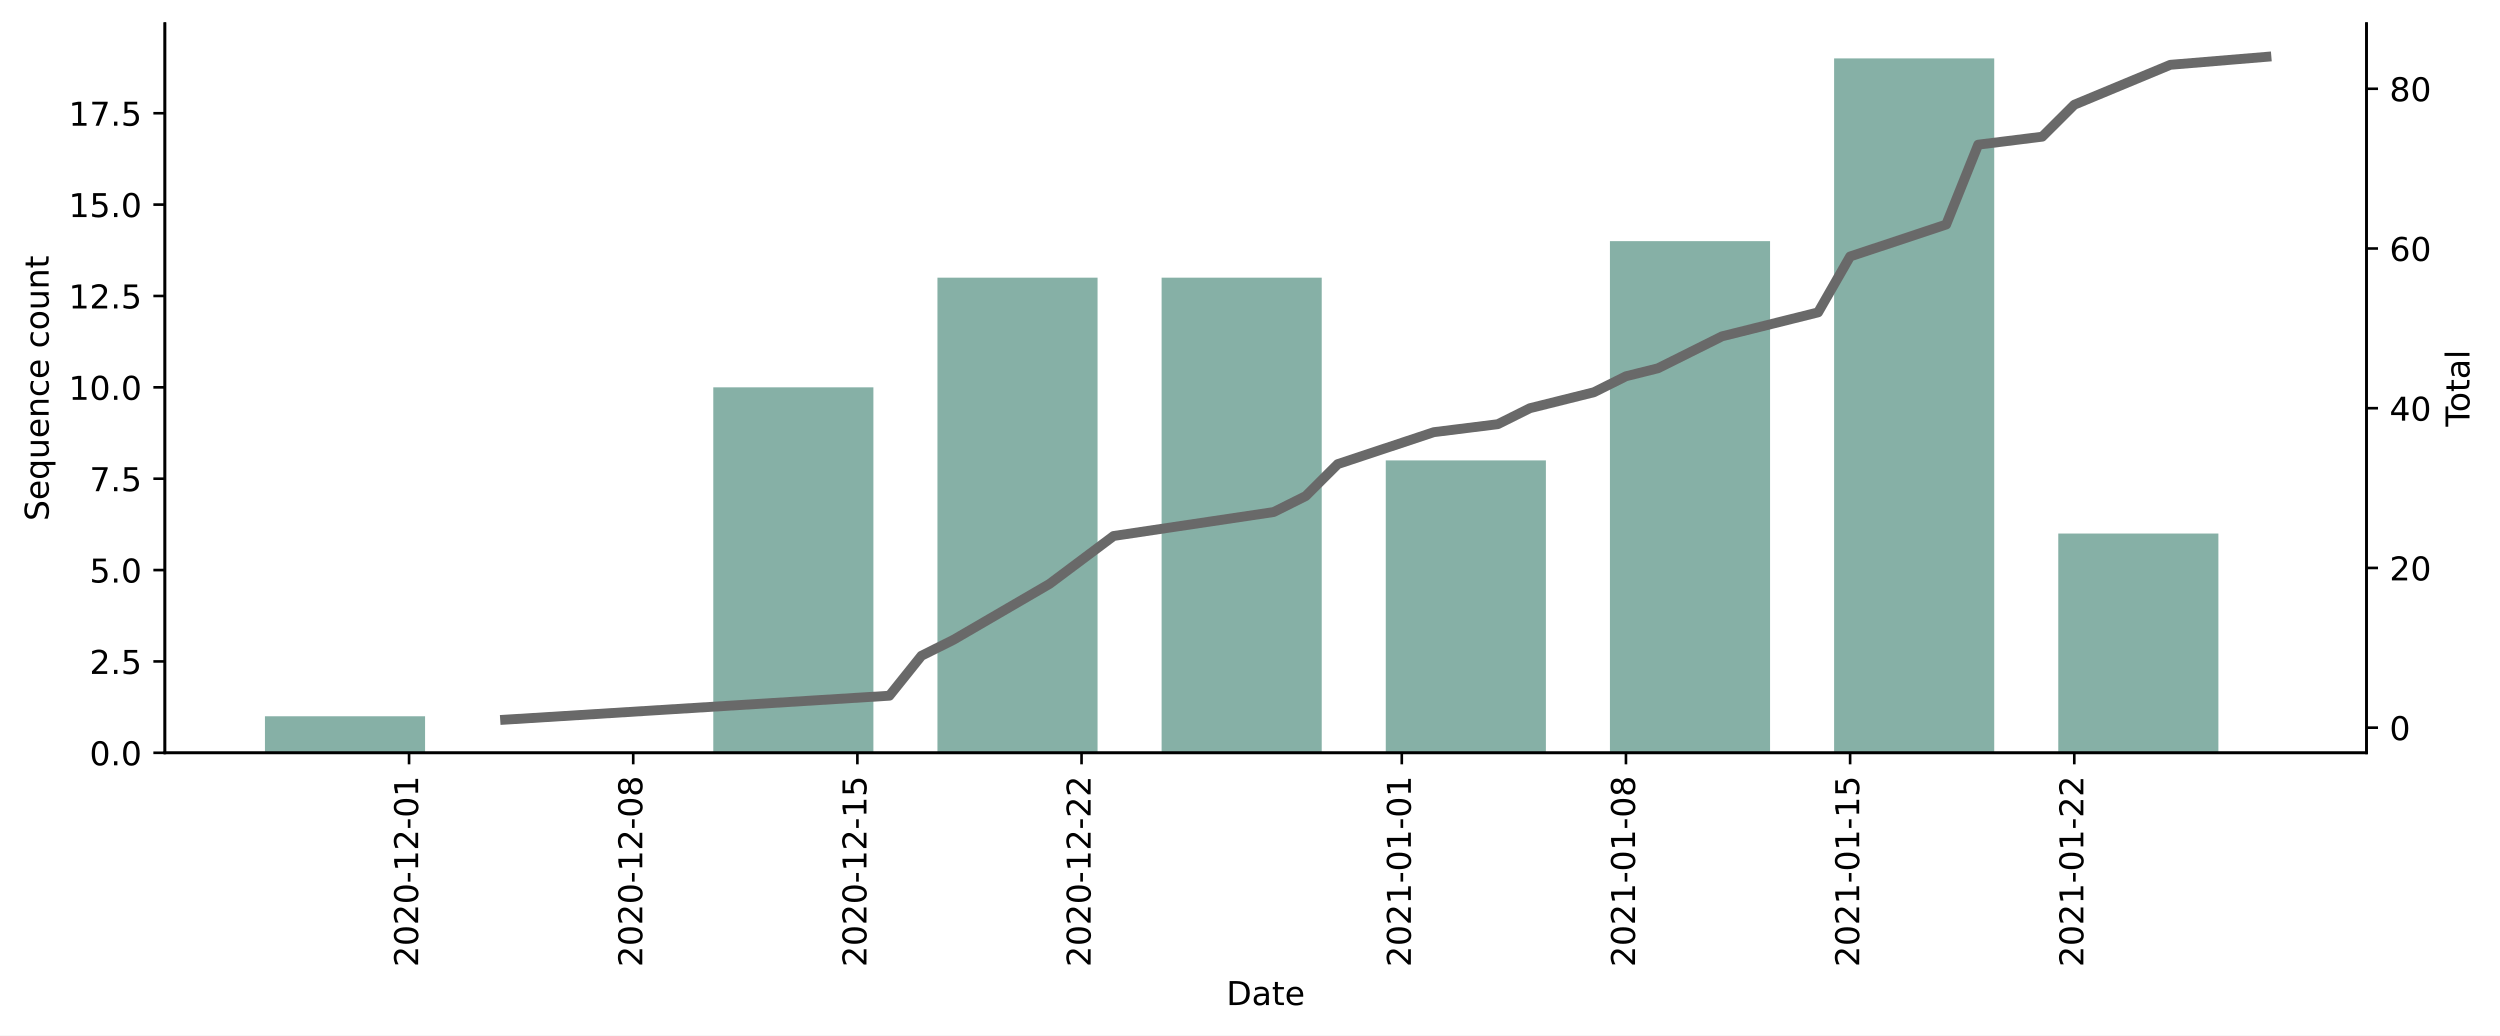
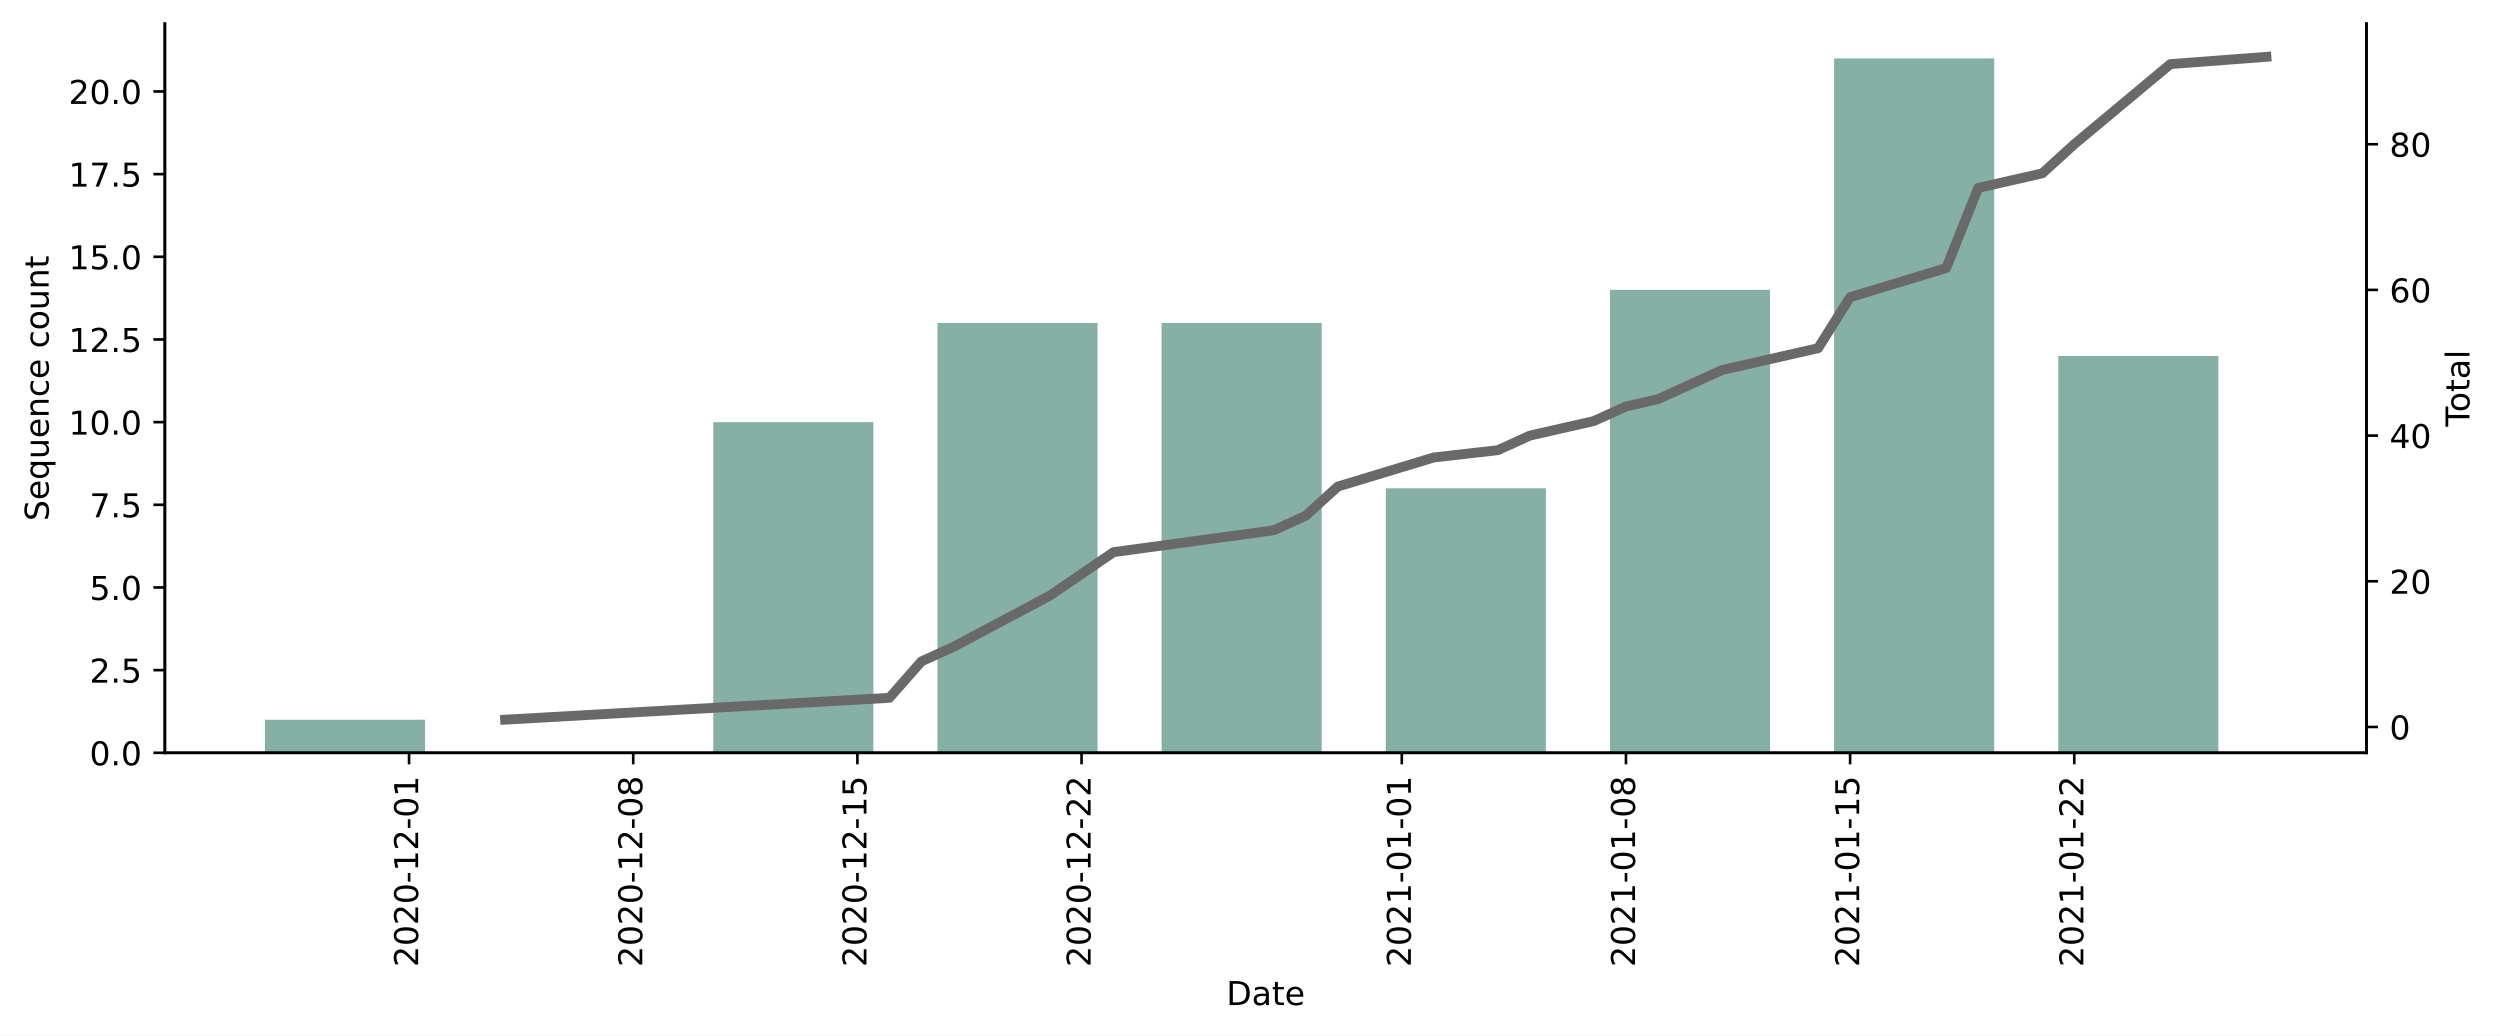
<svg xmlns="http://www.w3.org/2000/svg" xmlns:xlink="http://www.w3.org/1999/xlink" height="314.954pt" version="1.1" viewBox="0 0 760.347 314.954" width="760.347pt">
  <defs>
    <style type="text/css">*{stroke-linecap:butt;stroke-linejoin:round;}</style>
  </defs>
  <g id="figure_1">
    <g id="patch_1">
      <path d="M 0 314.954  L 760.347 314.954  L 760.347 0  L 0 0  z " style="fill:#ffffff;" />
    </g>
    <g id="axes_1">
      <g id="patch_2">
        <path d="M 50.144 228.96  L 719.744 228.96  L 719.744 7.2  L 50.144 7.2  z " style="fill:#ffffff;" />
      </g>
      <g id="patch_3">
-         <path clip-path="url(#p8e5ef4e496)" d="M 80.58 228.96  L 129.278 228.96  L 129.278 217.844  L 80.58 217.844  z " style="fill:#86b0a6;" />
+         <path clip-path="url(#pe696349a68)" d="M 80.58 228.96  L 129.278 228.96  L 129.278 218.903  L 80.58 218.903  z " style="fill:#86b0a6;" />
      </g>
      <g id="patch_4">
-         <path clip-path="url(#p8e5ef4e496)" d="M 216.935 228.96  L 265.633 228.96  L 265.633 117.802  L 216.935 117.802  z " style="fill:#86b0a6;" />
+         <path clip-path="url(#pe696349a68)" d="M 216.935 228.96  L 265.633 228.96  L 265.633 128.389  L 216.935 128.389  z " style="fill:#86b0a6;" />
      </g>
      <g id="patch_5">
-         <path clip-path="url(#p8e5ef4e496)" d="M 285.112 228.96  L 333.811 228.96  L 333.811 84.455  L 285.112 84.455  z " style="fill:#86b0a6;" />
+         <path clip-path="url(#pe696349a68)" d="M 285.112 228.96  L 333.811 228.96  L 333.811 98.217  L 285.112 98.217  z " style="fill:#86b0a6;" />
      </g>
      <g id="patch_6">
-         <path clip-path="url(#p8e5ef4e496)" d="M 353.29 228.96  L 401.988 228.96  L 401.988 84.455  L 353.29 84.455  z " style="fill:#86b0a6;" />
+         <path clip-path="url(#pe696349a68)" d="M 353.29 228.96  L 401.988 228.96  L 401.988 98.217  L 353.29 98.217  z " style="fill:#86b0a6;" />
      </g>
      <g id="patch_7">
-         <path clip-path="url(#p8e5ef4e496)" d="M 421.467 228.96  L 470.166 228.96  L 470.166 140.034  L 421.467 140.034  z " style="fill:#86b0a6;" />
+         <path clip-path="url(#pe696349a68)" d="M 421.467 228.96  L 470.166 228.96  L 470.166 148.503  L 421.467 148.503  z " style="fill:#86b0a6;" />
      </g>
      <g id="patch_8">
-         <path clip-path="url(#p8e5ef4e496)" d="M 489.645 228.96  L 538.343 228.96  L 538.343 73.339  L 489.645 73.339  z " style="fill:#86b0a6;" />
+         <path clip-path="url(#pe696349a68)" d="M 489.645 228.96  L 538.343 228.96  L 538.343 88.16  L 489.645 88.16  z " style="fill:#86b0a6;" />
      </g>
      <g id="patch_9">
-         <path clip-path="url(#p8e5ef4e496)" d="M 557.822 228.96  L 606.52 228.96  L 606.52 17.76  L 557.822 17.76  z " style="fill:#86b0a6;" />
+         <path clip-path="url(#pe696349a68)" d="M 557.822 228.96  L 606.52 228.96  L 606.52 17.76  L 557.822 17.76  z " style="fill:#86b0a6;" />
      </g>
      <g id="patch_10">
-         <path clip-path="url(#p8e5ef4e496)" d="M 626 228.96  L 674.698 228.96  L 674.698 162.265  L 626 162.265  z " style="fill:#86b0a6;" />
+         <path clip-path="url(#pe696349a68)" d="M 626 228.96  L 674.698 228.96  L 674.698 108.274  L 626 108.274  z " style="fill:#86b0a6;" />
      </g>
      <g id="matplotlib.axis_1">
        <g id="xtick_1">
          <g id="line2d_1">
            <defs>
-               <path d="M 0 0  L 0 3.5  " id="m3597c1044e" style="stroke:#000000;stroke-width:0.8;" />
+               <path d="M 0 0  L 0 3.5  " id="mf49411809d" style="stroke:#000000;stroke-width:0.8;" />
            </defs>
            <g>
-               <use style="stroke:#000000;stroke-width:0.8;" x="124.408" xlink:href="#m3597c1044e" y="228.96" />
+               <use style="stroke:#000000;stroke-width:0.8;" x="124.408" xlink:href="#mf49411809d" y="228.96" />
            </g>
          </g>
          <g id="text_1">
            <g transform="translate(127.1679 294.0756)rotate(-90)scale(0.1 -0.1)">
              <defs>
                <path d="M 19.188 8.297  L 53.609 8.297  L 53.609 0  L 7.328 0  L 7.328 8.297  Q 12.938 14.109 22.625 23.891  Q 32.328 33.688 34.812 36.531  Q 39.547 41.844 41.422 45.531  Q 43.312 49.219 43.312 52.781  Q 43.312 58.594 39.234 62.25  Q 35.156 65.922 28.609 65.922  Q 23.969 65.922 18.812 64.312  Q 13.672 62.703 7.812 59.422  L 7.812 69.391  Q 13.766 71.781 18.938 73  Q 24.125 74.219 28.422 74.219  Q 39.75 74.219 46.484 68.547  Q 53.219 62.891 53.219 53.422  Q 53.219 48.922 51.531 44.891  Q 49.859 40.875 45.406 35.406  Q 44.188 33.984 37.641 27.219  Q 31.109 20.453 19.188 8.297  z " id="DejaVuSans-50" />
                <path d="M 31.781 66.406  Q 24.172 66.406 20.328 58.906  Q 16.5 51.422 16.5 36.375  Q 16.5 21.391 20.328 13.891  Q 24.172 6.391 31.781 6.391  Q 39.453 6.391 43.281 13.891  Q 47.125 21.391 47.125 36.375  Q 47.125 51.422 43.281 58.906  Q 39.453 66.406 31.781 66.406  z M 31.781 74.219  Q 44.047 74.219 50.516 64.516  Q 56.984 54.828 56.984 36.375  Q 56.984 17.969 50.516 8.266  Q 44.047 -1.422 31.781 -1.422  Q 19.531 -1.422 13.062 8.266  Q 6.594 17.969 6.594 36.375  Q 6.594 54.828 13.062 64.516  Q 19.531 74.219 31.781 74.219  z " id="DejaVuSans-48" />
                <path d="M 4.891 31.391  L 31.203 31.391  L 31.203 23.391  L 4.891 23.391  z " id="DejaVuSans-45" />
                <path d="M 12.406 8.297  L 28.516 8.297  L 28.516 63.922  L 10.984 60.406  L 10.984 69.391  L 28.422 72.906  L 38.281 72.906  L 38.281 8.297  L 54.391 8.297  L 54.391 0  L 12.406 0  z " id="DejaVuSans-49" />
              </defs>
              <use xlink:href="#DejaVuSans-50" />
              <use x="63.623" xlink:href="#DejaVuSans-48" />
              <use x="127.246" xlink:href="#DejaVuSans-50" />
              <use x="190.869" xlink:href="#DejaVuSans-48" />
              <use x="254.492" xlink:href="#DejaVuSans-45" />
              <use x="290.576" xlink:href="#DejaVuSans-49" />
              <use x="354.199" xlink:href="#DejaVuSans-50" />
              <use x="417.822" xlink:href="#DejaVuSans-45" />
              <use x="453.906" xlink:href="#DejaVuSans-48" />
              <use x="517.529" xlink:href="#DejaVuSans-49" />
            </g>
          </g>
        </g>
        <g id="xtick_2">
          <g id="line2d_2">
            <g>
-               <use style="stroke:#000000;stroke-width:0.8;" x="192.586" xlink:href="#m3597c1044e" y="228.96" />
+               <use style="stroke:#000000;stroke-width:0.8;" x="192.586" xlink:href="#mf49411809d" y="228.96" />
            </g>
          </g>
          <g id="text_2">
            <g transform="translate(195.3453 294.0756)rotate(-90)scale(0.1 -0.1)">
              <defs>
                <path d="M 31.781 34.625  Q 24.75 34.625 20.719 30.859  Q 16.703 27.094 16.703 20.516  Q 16.703 13.922 20.719 10.156  Q 24.75 6.391 31.781 6.391  Q 38.812 6.391 42.859 10.172  Q 46.922 13.969 46.922 20.516  Q 46.922 27.094 42.891 30.859  Q 38.875 34.625 31.781 34.625  z M 21.922 38.812  Q 15.578 40.375 12.031 44.719  Q 8.5 49.078 8.5 55.328  Q 8.5 64.062 14.719 69.141  Q 20.953 74.219 31.781 74.219  Q 42.672 74.219 48.875 69.141  Q 55.078 64.062 55.078 55.328  Q 55.078 49.078 51.531 44.719  Q 48 40.375 41.703 38.812  Q 48.828 37.156 52.797 32.312  Q 56.781 27.484 56.781 20.516  Q 56.781 9.906 50.312 4.234  Q 43.844 -1.422 31.781 -1.422  Q 19.734 -1.422 13.25 4.234  Q 6.781 9.906 6.781 20.516  Q 6.781 27.484 10.781 32.312  Q 14.797 37.156 21.922 38.812  z M 18.312 54.391  Q 18.312 48.734 21.844 45.562  Q 25.391 42.391 31.781 42.391  Q 38.141 42.391 41.719 45.562  Q 45.312 48.734 45.312 54.391  Q 45.312 60.062 41.719 63.234  Q 38.141 66.406 31.781 66.406  Q 25.391 66.406 21.844 63.234  Q 18.312 60.062 18.312 54.391  z " id="DejaVuSans-56" />
              </defs>
              <use xlink:href="#DejaVuSans-50" />
              <use x="63.623" xlink:href="#DejaVuSans-48" />
              <use x="127.246" xlink:href="#DejaVuSans-50" />
              <use x="190.869" xlink:href="#DejaVuSans-48" />
              <use x="254.492" xlink:href="#DejaVuSans-45" />
              <use x="290.576" xlink:href="#DejaVuSans-49" />
              <use x="354.199" xlink:href="#DejaVuSans-50" />
              <use x="417.822" xlink:href="#DejaVuSans-45" />
              <use x="453.906" xlink:href="#DejaVuSans-48" />
              <use x="517.529" xlink:href="#DejaVuSans-56" />
            </g>
          </g>
        </g>
        <g id="xtick_3">
          <g id="line2d_3">
            <g>
-               <use style="stroke:#000000;stroke-width:0.8;" x="260.763" xlink:href="#m3597c1044e" y="228.96" />
+               <use style="stroke:#000000;stroke-width:0.8;" x="260.763" xlink:href="#mf49411809d" y="228.96" />
            </g>
          </g>
          <g id="text_3">
            <g transform="translate(263.5228 294.0756)rotate(-90)scale(0.1 -0.1)">
              <defs>
                <path d="M 10.797 72.906  L 49.516 72.906  L 49.516 64.594  L 19.828 64.594  L 19.828 46.734  Q 21.969 47.469 24.109 47.828  Q 26.266 48.188 28.422 48.188  Q 40.625 48.188 47.75 41.5  Q 54.891 34.812 54.891 23.391  Q 54.891 11.625 47.562 5.094  Q 40.234 -1.422 26.906 -1.422  Q 22.312 -1.422 17.547 -0.641  Q 12.797 0.141 7.719 1.703  L 7.719 11.625  Q 12.109 9.234 16.797 8.062  Q 21.484 6.891 26.703 6.891  Q 35.156 6.891 40.078 11.328  Q 45.016 15.766 45.016 23.391  Q 45.016 31 40.078 35.438  Q 35.156 39.891 26.703 39.891  Q 22.75 39.891 18.812 39.016  Q 14.891 38.141 10.797 36.281  z " id="DejaVuSans-53" />
              </defs>
              <use xlink:href="#DejaVuSans-50" />
              <use x="63.623" xlink:href="#DejaVuSans-48" />
              <use x="127.246" xlink:href="#DejaVuSans-50" />
              <use x="190.869" xlink:href="#DejaVuSans-48" />
              <use x="254.492" xlink:href="#DejaVuSans-45" />
              <use x="290.576" xlink:href="#DejaVuSans-49" />
              <use x="354.199" xlink:href="#DejaVuSans-50" />
              <use x="417.822" xlink:href="#DejaVuSans-45" />
              <use x="453.906" xlink:href="#DejaVuSans-49" />
              <use x="517.529" xlink:href="#DejaVuSans-53" />
            </g>
          </g>
        </g>
        <g id="xtick_4">
          <g id="line2d_4">
            <g>
-               <use style="stroke:#000000;stroke-width:0.8;" x="328.941" xlink:href="#m3597c1044e" y="228.96" />
+               <use style="stroke:#000000;stroke-width:0.8;" x="328.941" xlink:href="#mf49411809d" y="228.96" />
            </g>
          </g>
          <g id="text_4">
            <g transform="translate(331.7002 294.0756)rotate(-90)scale(0.1 -0.1)">
              <use xlink:href="#DejaVuSans-50" />
              <use x="63.623" xlink:href="#DejaVuSans-48" />
              <use x="127.246" xlink:href="#DejaVuSans-50" />
              <use x="190.869" xlink:href="#DejaVuSans-48" />
              <use x="254.492" xlink:href="#DejaVuSans-45" />
              <use x="290.576" xlink:href="#DejaVuSans-49" />
              <use x="354.199" xlink:href="#DejaVuSans-50" />
              <use x="417.822" xlink:href="#DejaVuSans-45" />
              <use x="453.906" xlink:href="#DejaVuSans-50" />
              <use x="517.529" xlink:href="#DejaVuSans-50" />
            </g>
          </g>
        </g>
        <g id="xtick_5">
          <g id="line2d_5">
            <g>
-               <use style="stroke:#000000;stroke-width:0.8;" x="426.337" xlink:href="#m3597c1044e" y="228.96" />
+               <use style="stroke:#000000;stroke-width:0.8;" x="426.337" xlink:href="#mf49411809d" y="228.96" />
            </g>
          </g>
          <g id="text_5">
            <g transform="translate(429.0966 294.0756)rotate(-90)scale(0.1 -0.1)">
              <use xlink:href="#DejaVuSans-50" />
              <use x="63.623" xlink:href="#DejaVuSans-48" />
              <use x="127.246" xlink:href="#DejaVuSans-50" />
              <use x="190.869" xlink:href="#DejaVuSans-49" />
              <use x="254.492" xlink:href="#DejaVuSans-45" />
              <use x="290.576" xlink:href="#DejaVuSans-48" />
              <use x="354.199" xlink:href="#DejaVuSans-49" />
              <use x="417.822" xlink:href="#DejaVuSans-45" />
              <use x="453.906" xlink:href="#DejaVuSans-48" />
              <use x="517.529" xlink:href="#DejaVuSans-49" />
            </g>
          </g>
        </g>
        <g id="xtick_6">
          <g id="line2d_6">
            <g>
-               <use style="stroke:#000000;stroke-width:0.8;" x="494.515" xlink:href="#m3597c1044e" y="228.96" />
+               <use style="stroke:#000000;stroke-width:0.8;" x="494.515" xlink:href="#mf49411809d" y="228.96" />
            </g>
          </g>
          <g id="text_6">
            <g transform="translate(497.274 294.0756)rotate(-90)scale(0.1 -0.1)">
              <use xlink:href="#DejaVuSans-50" />
              <use x="63.623" xlink:href="#DejaVuSans-48" />
              <use x="127.246" xlink:href="#DejaVuSans-50" />
              <use x="190.869" xlink:href="#DejaVuSans-49" />
              <use x="254.492" xlink:href="#DejaVuSans-45" />
              <use x="290.576" xlink:href="#DejaVuSans-48" />
              <use x="354.199" xlink:href="#DejaVuSans-49" />
              <use x="417.822" xlink:href="#DejaVuSans-45" />
              <use x="453.906" xlink:href="#DejaVuSans-48" />
              <use x="517.529" xlink:href="#DejaVuSans-56" />
            </g>
          </g>
        </g>
        <g id="xtick_7">
          <g id="line2d_7">
            <g>
-               <use style="stroke:#000000;stroke-width:0.8;" x="562.692" xlink:href="#m3597c1044e" y="228.96" />
+               <use style="stroke:#000000;stroke-width:0.8;" x="562.692" xlink:href="#mf49411809d" y="228.96" />
            </g>
          </g>
          <g id="text_7">
            <g transform="translate(565.4515 294.0756)rotate(-90)scale(0.1 -0.1)">
              <use xlink:href="#DejaVuSans-50" />
              <use x="63.623" xlink:href="#DejaVuSans-48" />
              <use x="127.246" xlink:href="#DejaVuSans-50" />
              <use x="190.869" xlink:href="#DejaVuSans-49" />
              <use x="254.492" xlink:href="#DejaVuSans-45" />
              <use x="290.576" xlink:href="#DejaVuSans-48" />
              <use x="354.199" xlink:href="#DejaVuSans-49" />
              <use x="417.822" xlink:href="#DejaVuSans-45" />
              <use x="453.906" xlink:href="#DejaVuSans-49" />
              <use x="517.529" xlink:href="#DejaVuSans-53" />
            </g>
          </g>
        </g>
        <g id="xtick_8">
          <g id="line2d_8">
            <g>
-               <use style="stroke:#000000;stroke-width:0.8;" x="630.87" xlink:href="#m3597c1044e" y="228.96" />
+               <use style="stroke:#000000;stroke-width:0.8;" x="630.87" xlink:href="#mf49411809d" y="228.96" />
            </g>
          </g>
          <g id="text_8">
            <g transform="translate(633.6289 294.0756)rotate(-90)scale(0.1 -0.1)">
              <use xlink:href="#DejaVuSans-50" />
              <use x="63.623" xlink:href="#DejaVuSans-48" />
              <use x="127.246" xlink:href="#DejaVuSans-50" />
              <use x="190.869" xlink:href="#DejaVuSans-49" />
              <use x="254.492" xlink:href="#DejaVuSans-45" />
              <use x="290.576" xlink:href="#DejaVuSans-48" />
              <use x="354.199" xlink:href="#DejaVuSans-49" />
              <use x="417.822" xlink:href="#DejaVuSans-45" />
              <use x="453.906" xlink:href="#DejaVuSans-50" />
              <use x="517.529" xlink:href="#DejaVuSans-50" />
            </g>
          </g>
        </g>
        <g id="text_9">
          <g transform="translate(372.993 305.6741)scale(0.1 -0.1)">
            <defs>
              <path d="M 19.672 64.797  L 19.672 8.109  L 31.594 8.109  Q 46.688 8.109 53.688 14.938  Q 60.688 21.781 60.688 36.531  Q 60.688 51.172 53.688 57.984  Q 46.688 64.797 31.594 64.797  z M 9.812 72.906  L 30.078 72.906  Q 51.266 72.906 61.172 64.094  Q 71.094 55.281 71.094 36.531  Q 71.094 17.672 61.125 8.828  Q 51.172 0 30.078 0  L 9.812 0  z " id="DejaVuSans-68" />
              <path d="M 34.281 27.484  Q 23.391 27.484 19.188 25  Q 14.984 22.516 14.984 16.5  Q 14.984 11.719 18.141 8.906  Q 21.297 6.109 26.703 6.109  Q 34.188 6.109 38.703 11.406  Q 43.219 16.703 43.219 25.484  L 43.219 27.484  z M 52.203 31.203  L 52.203 0  L 43.219 0  L 43.219 8.297  Q 40.141 3.328 35.547 0.953  Q 30.953 -1.422 24.312 -1.422  Q 15.922 -1.422 10.953 3.297  Q 6 8.016 6 15.922  Q 6 25.141 12.172 29.828  Q 18.359 34.516 30.609 34.516  L 43.219 34.516  L 43.219 35.406  Q 43.219 41.609 39.141 45  Q 35.062 48.391 27.688 48.391  Q 23 48.391 18.547 47.266  Q 14.109 46.141 10.016 43.891  L 10.016 52.203  Q 14.938 54.109 19.578 55.047  Q 24.219 56 28.609 56  Q 40.484 56 46.344 49.844  Q 52.203 43.703 52.203 31.203  z " id="DejaVuSans-97" />
              <path d="M 18.312 70.219  L 18.312 54.688  L 36.812 54.688  L 36.812 47.703  L 18.312 47.703  L 18.312 18.016  Q 18.312 11.328 20.141 9.422  Q 21.969 7.516 27.594 7.516  L 36.812 7.516  L 36.812 0  L 27.594 0  Q 17.188 0 13.234 3.875  Q 9.281 7.766 9.281 18.016  L 9.281 47.703  L 2.688 47.703  L 2.688 54.688  L 9.281 54.688  L 9.281 70.219  z " id="DejaVuSans-116" />
              <path d="M 56.203 29.594  L 56.203 25.203  L 14.891 25.203  Q 15.484 15.922 20.484 11.062  Q 25.484 6.203 34.422 6.203  Q 39.594 6.203 44.453 7.469  Q 49.312 8.734 54.109 11.281  L 54.109 2.781  Q 49.266 0.734 44.188 -0.344  Q 39.109 -1.422 33.891 -1.422  Q 20.797 -1.422 13.156 6.188  Q 5.516 13.812 5.516 26.812  Q 5.516 40.234 12.766 48.109  Q 20.016 56 32.328 56  Q 43.359 56 49.781 48.891  Q 56.203 41.797 56.203 29.594  z M 47.219 32.234  Q 47.125 39.594 43.094 43.984  Q 39.062 48.391 32.422 48.391  Q 24.906 48.391 20.391 44.141  Q 15.875 39.891 15.188 32.172  z " id="DejaVuSans-101" />
            </defs>
            <use xlink:href="#DejaVuSans-68" />
            <use x="77.002" xlink:href="#DejaVuSans-97" />
            <use x="138.281" xlink:href="#DejaVuSans-116" />
            <use x="177.49" xlink:href="#DejaVuSans-101" />
          </g>
        </g>
      </g>
      <g id="matplotlib.axis_2">
        <g id="ytick_1">
          <g id="line2d_9">
            <defs>
-               <path d="M 0 0  L -3.5 0  " id="mbe1108fb5b" style="stroke:#000000;stroke-width:0.8;" />
+               <path d="M 0 0  L -3.5 0  " id="mf8f1069cbf" style="stroke:#000000;stroke-width:0.8;" />
            </defs>
            <g>
-               <use style="stroke:#000000;stroke-width:0.8;" x="50.144" xlink:href="#mbe1108fb5b" y="228.96" />
+               <use style="stroke:#000000;stroke-width:0.8;" x="50.144" xlink:href="#mf8f1069cbf" y="228.96" />
            </g>
          </g>
          <g id="text_10">
            <g transform="translate(27.24063 232.7592)scale(0.1 -0.1)">
              <defs>
                <path d="M 10.688 12.406  L 21 12.406  L 21 0  L 10.688 0  z " id="DejaVuSans-46" />
              </defs>
              <use xlink:href="#DejaVuSans-48" />
              <use x="63.623" xlink:href="#DejaVuSans-46" />
              <use x="95.41" xlink:href="#DejaVuSans-48" />
            </g>
          </g>
        </g>
        <g id="ytick_2">
          <g id="line2d_10">
            <g>
-               <use style="stroke:#000000;stroke-width:0.8;" x="50.144" xlink:href="#mbe1108fb5b" y="201.171" />
+               <use style="stroke:#000000;stroke-width:0.8;" x="50.144" xlink:href="#mf8f1069cbf" y="203.817" />
            </g>
          </g>
          <g id="text_11">
-             <g transform="translate(27.24063 204.9697)scale(0.1 -0.1)">
+             <g transform="translate(27.24063 207.6164)scale(0.1 -0.1)">
              <use xlink:href="#DejaVuSans-50" />
              <use x="63.623" xlink:href="#DejaVuSans-46" />
              <use x="95.41" xlink:href="#DejaVuSans-53" />
            </g>
          </g>
        </g>
        <g id="ytick_3">
          <g id="line2d_11">
            <g>
-               <use style="stroke:#000000;stroke-width:0.8;" x="50.144" xlink:href="#mbe1108fb5b" y="173.381" />
+               <use style="stroke:#000000;stroke-width:0.8;" x="50.144" xlink:href="#mf8f1069cbf" y="178.674" />
            </g>
          </g>
          <g id="text_12">
-             <g transform="translate(27.24063 177.1803)scale(0.1 -0.1)">
+             <g transform="translate(27.24063 182.4735)scale(0.1 -0.1)">
              <use xlink:href="#DejaVuSans-53" />
              <use x="63.623" xlink:href="#DejaVuSans-46" />
              <use x="95.41" xlink:href="#DejaVuSans-48" />
            </g>
          </g>
        </g>
        <g id="ytick_4">
          <g id="line2d_12">
            <g>
-               <use style="stroke:#000000;stroke-width:0.8;" x="50.144" xlink:href="#mbe1108fb5b" y="145.592" />
+               <use style="stroke:#000000;stroke-width:0.8;" x="50.144" xlink:href="#mf8f1069cbf" y="153.531" />
            </g>
          </g>
          <g id="text_13">
-             <g transform="translate(27.24063 149.3908)scale(0.1 -0.1)">
+             <g transform="translate(27.24063 157.3306)scale(0.1 -0.1)">
              <defs>
                <path d="M 8.203 72.906  L 55.078 72.906  L 55.078 68.703  L 28.609 0  L 18.312 0  L 43.219 64.594  L 8.203 64.594  z " id="DejaVuSans-55" />
              </defs>
              <use xlink:href="#DejaVuSans-55" />
              <use x="63.623" xlink:href="#DejaVuSans-46" />
              <use x="95.41" xlink:href="#DejaVuSans-53" />
            </g>
          </g>
        </g>
        <g id="ytick_5">
          <g id="line2d_13">
            <g>
-               <use style="stroke:#000000;stroke-width:0.8;" x="50.144" xlink:href="#mbe1108fb5b" y="117.802" />
+               <use style="stroke:#000000;stroke-width:0.8;" x="50.144" xlink:href="#mf8f1069cbf" y="128.389" />
            </g>
          </g>
          <g id="text_14">
-             <g transform="translate(20.87813 121.6013)scale(0.1 -0.1)">
+             <g transform="translate(20.87813 132.1878)scale(0.1 -0.1)">
              <use xlink:href="#DejaVuSans-49" />
              <use x="63.623" xlink:href="#DejaVuSans-48" />
              <use x="127.246" xlink:href="#DejaVuSans-46" />
              <use x="159.033" xlink:href="#DejaVuSans-48" />
            </g>
          </g>
        </g>
        <g id="ytick_6">
          <g id="line2d_14">
            <g>
-               <use style="stroke:#000000;stroke-width:0.8;" x="50.144" xlink:href="#mbe1108fb5b" y="90.013" />
+               <use style="stroke:#000000;stroke-width:0.8;" x="50.144" xlink:href="#mf8f1069cbf" y="103.246" />
            </g>
          </g>
          <g id="text_15">
-             <g transform="translate(20.87813 93.81185)scale(0.1 -0.1)">
+             <g transform="translate(20.87813 107.0449)scale(0.1 -0.1)">
              <use xlink:href="#DejaVuSans-49" />
              <use x="63.623" xlink:href="#DejaVuSans-50" />
              <use x="127.246" xlink:href="#DejaVuSans-46" />
              <use x="159.033" xlink:href="#DejaVuSans-53" />
            </g>
          </g>
        </g>
        <g id="ytick_7">
          <g id="line2d_15">
            <g>
-               <use style="stroke:#000000;stroke-width:0.8;" x="50.144" xlink:href="#mbe1108fb5b" y="62.223" />
+               <use style="stroke:#000000;stroke-width:0.8;" x="50.144" xlink:href="#mf8f1069cbf" y="78.103" />
            </g>
          </g>
          <g id="text_16">
-             <g transform="translate(20.87813 66.02238)scale(0.1 -0.1)">
+             <g transform="translate(20.87813 81.90208)scale(0.1 -0.1)">
              <use xlink:href="#DejaVuSans-49" />
              <use x="63.623" xlink:href="#DejaVuSans-53" />
              <use x="127.246" xlink:href="#DejaVuSans-46" />
              <use x="159.033" xlink:href="#DejaVuSans-48" />
            </g>
          </g>
        </g>
        <g id="ytick_8">
          <g id="line2d_16">
            <g>
-               <use style="stroke:#000000;stroke-width:0.8;" x="50.144" xlink:href="#mbe1108fb5b" y="34.434" />
+               <use style="stroke:#000000;stroke-width:0.8;" x="50.144" xlink:href="#mf8f1069cbf" y="52.96" />
            </g>
          </g>
          <g id="text_17">
-             <g transform="translate(20.87813 38.2329)scale(0.1 -0.1)">
+             <g transform="translate(20.87813 56.75922)scale(0.1 -0.1)">
              <use xlink:href="#DejaVuSans-49" />
              <use x="63.623" xlink:href="#DejaVuSans-55" />
              <use x="127.246" xlink:href="#DejaVuSans-46" />
              <use x="159.033" xlink:href="#DejaVuSans-53" />
            </g>
          </g>
        </g>
-         <g id="text_18">
+         <g id="ytick_9">
+           <g id="line2d_17">
+             <g>
+               <use style="stroke:#000000;stroke-width:0.8;" x="50.144" xlink:href="#mf8f1069cbf" y="27.817" />
+             </g>
+           </g>
+           <g id="text_18">
+             <g transform="translate(20.87813 31.61636)scale(0.1 -0.1)">
+               <use xlink:href="#DejaVuSans-50" />
+               <use x="63.623" xlink:href="#DejaVuSans-48" />
+               <use x="127.246" xlink:href="#DejaVuSans-46" />
+               <use x="159.033" xlink:href="#DejaVuSans-48" />
+             </g>
+           </g>
+         </g>
+         <g id="text_19">
          <g transform="translate(14.79844 158.4402)rotate(-90)scale(0.1 -0.1)">
            <defs>
              <path d="M 53.516 70.516  L 53.516 60.891  Q 47.906 63.578 42.922 64.891  Q 37.938 66.219 33.297 66.219  Q 25.25 66.219 20.875 63.094  Q 16.5 59.969 16.5 54.203  Q 16.5 49.359 19.406 46.891  Q 22.312 44.438 30.422 42.922  L 36.375 41.703  Q 47.406 39.594 52.656 34.297  Q 57.906 29 57.906 20.125  Q 57.906 9.516 50.797 4.047  Q 43.703 -1.422 29.984 -1.422  Q 24.812 -1.422 18.969 -0.25  Q 13.141 0.922 6.891 3.219  L 6.891 13.375  Q 12.891 10.016 18.656 8.297  Q 24.422 6.594 29.984 6.594  Q 38.422 6.594 43.016 9.906  Q 47.609 13.234 47.609 19.391  Q 47.609 24.75 44.312 27.781  Q 41.016 30.812 33.5 32.328  L 27.484 33.5  Q 16.453 35.688 11.516 40.375  Q 6.594 45.062 6.594 53.422  Q 6.594 63.094 13.406 68.656  Q 20.219 74.219 32.172 74.219  Q 37.312 74.219 42.625 73.281  Q 47.953 72.359 53.516 70.516  z " id="DejaVuSans-83" />
              <path d="M 14.797 27.297  Q 14.797 17.391 18.875 11.75  Q 22.953 6.109 30.078 6.109  Q 37.203 6.109 41.297 11.75  Q 45.406 17.391 45.406 27.297  Q 45.406 37.203 41.297 42.844  Q 37.203 48.484 30.078 48.484  Q 22.953 48.484 18.875 42.844  Q 14.797 37.203 14.797 27.297  z M 45.406 8.203  Q 42.578 3.328 38.25 0.953  Q 33.938 -1.422 27.875 -1.422  Q 17.969 -1.422 11.734 6.484  Q 5.516 14.406 5.516 27.297  Q 5.516 40.188 11.734 48.094  Q 17.969 56 27.875 56  Q 33.938 56 38.25 53.625  Q 42.578 51.266 45.406 46.391  L 45.406 54.688  L 54.391 54.688  L 54.391 -20.797  L 45.406 -20.797  z " id="DejaVuSans-113" />
              <path d="M 8.5 21.578  L 8.5 54.688  L 17.484 54.688  L 17.484 21.922  Q 17.484 14.156 20.5 10.266  Q 23.531 6.391 29.594 6.391  Q 36.859 6.391 41.078 11.031  Q 45.312 15.672 45.312 23.688  L 45.312 54.688  L 54.297 54.688  L 54.297 0  L 45.312 0  L 45.312 8.406  Q 42.047 3.422 37.719 1  Q 33.406 -1.422 27.688 -1.422  Q 18.266 -1.422 13.375 4.438  Q 8.5 10.297 8.5 21.578  z M 31.109 56  z " id="DejaVuSans-117" />
              <path d="M 54.891 33.016  L 54.891 0  L 45.906 0  L 45.906 32.719  Q 45.906 40.484 42.875 44.328  Q 39.844 48.188 33.797 48.188  Q 26.516 48.188 22.312 43.547  Q 18.109 38.922 18.109 30.906  L 18.109 0  L 9.078 0  L 9.078 54.688  L 18.109 54.688  L 18.109 46.188  Q 21.344 51.125 25.703 53.562  Q 30.078 56 35.797 56  Q 45.219 56 50.047 50.172  Q 54.891 44.344 54.891 33.016  z " id="DejaVuSans-110" />
              <path d="M 48.781 52.594  L 48.781 44.188  Q 44.969 46.297 41.141 47.344  Q 37.312 48.391 33.406 48.391  Q 24.656 48.391 19.812 42.844  Q 14.984 37.312 14.984 27.297  Q 14.984 17.281 19.812 11.734  Q 24.656 6.203 33.406 6.203  Q 37.312 6.203 41.141 7.25  Q 44.969 8.297 48.781 10.406  L 48.781 2.094  Q 45.016 0.344 40.984 -0.531  Q 36.969 -1.422 32.422 -1.422  Q 20.062 -1.422 12.781 6.344  Q 5.516 14.109 5.516 27.297  Q 5.516 40.672 12.859 48.328  Q 20.219 56 33.016 56  Q 37.156 56 41.109 55.141  Q 45.062 54.297 48.781 52.594  z " id="DejaVuSans-99" />
              <path id="DejaVuSans-32" />
              <path d="M 30.609 48.391  Q 23.391 48.391 19.188 42.75  Q 14.984 37.109 14.984 27.297  Q 14.984 17.484 19.156 11.844  Q 23.344 6.203 30.609 6.203  Q 37.797 6.203 41.984 11.859  Q 46.188 17.531 46.188 27.297  Q 46.188 37.016 41.984 42.703  Q 37.797 48.391 30.609 48.391  z M 30.609 56  Q 42.328 56 49.016 48.375  Q 55.719 40.766 55.719 27.297  Q 55.719 13.875 49.016 6.219  Q 42.328 -1.422 30.609 -1.422  Q 18.844 -1.422 12.172 6.219  Q 5.516 13.875 5.516 27.297  Q 5.516 40.766 12.172 48.375  Q 18.844 56 30.609 56  z " id="DejaVuSans-111" />
            </defs>
            <use xlink:href="#DejaVuSans-83" />
            <use x="63.477" xlink:href="#DejaVuSans-101" />
            <use x="125" xlink:href="#DejaVuSans-113" />
            <use x="188.477" xlink:href="#DejaVuSans-117" />
            <use x="251.855" xlink:href="#DejaVuSans-101" />
            <use x="313.379" xlink:href="#DejaVuSans-110" />
            <use x="376.758" xlink:href="#DejaVuSans-99" />
            <use x="431.738" xlink:href="#DejaVuSans-101" />
            <use x="493.262" xlink:href="#DejaVuSans-32" />
            <use x="525.049" xlink:href="#DejaVuSans-99" />
            <use x="580.029" xlink:href="#DejaVuSans-111" />
            <use x="641.211" xlink:href="#DejaVuSans-117" />
            <use x="704.59" xlink:href="#DejaVuSans-110" />
            <use x="767.969" xlink:href="#DejaVuSans-116" />
          </g>
        </g>
      </g>
      <g id="patch_11">
        <path d="M 50.144 228.96  L 50.144 7.2  " style="fill:none;stroke:#000000;stroke-linecap:square;stroke-linejoin:miter;stroke-width:0.8;" />
      </g>
      <g id="patch_12">
        <path d="M 719.744 228.96  L 719.744 7.2  " style="fill:none;stroke:#000000;stroke-linecap:square;stroke-linejoin:miter;stroke-width:0.8;" />
      </g>
      <g id="patch_13">
        <path d="M 50.144 228.96  L 719.744 228.96  " style="fill:none;stroke:#000000;stroke-linecap:square;stroke-linejoin:miter;stroke-width:0.8;" />
      </g>
    </g>
    <g id="axes_2">
      <g id="matplotlib.axis_3">
-         <g id="ytick_9">
-           <g id="line2d_17">
-             <defs>
-               <path d="M 0 0  L 3.5 0  " id="m2395d96bff" style="stroke:#000000;stroke-width:0.8;" />
-             </defs>
-             <g>
-               <use style="stroke:#000000;stroke-width:0.8;" x="719.744" xlink:href="#m2395d96bff" y="221.309" />
-             </g>
-           </g>
-           <g id="text_19">
-             <g transform="translate(726.7437 225.1081)scale(0.1 -0.1)">
-               <use xlink:href="#DejaVuSans-48" />
-             </g>
-           </g>
-         </g>
        <g id="ytick_10">
          <g id="line2d_18">
-             <g>
-               <use style="stroke:#000000;stroke-width:0.8;" x="719.744" xlink:href="#m2395d96bff" y="172.731" />
+             <defs>
+               <path d="M 0 0  L 3.5 0  " id="m89c8fe9b75" style="stroke:#000000;stroke-width:0.8;" />
+             </defs>
+             <g>
+               <use style="stroke:#000000;stroke-width:0.8;" x="719.744" xlink:href="#m89c8fe9b75" y="221.095" />
            </g>
          </g>
          <g id="text_20">
-             <g transform="translate(726.7437 176.5298)scale(0.1 -0.1)">
-               <use xlink:href="#DejaVuSans-50" />
-               <use x="63.623" xlink:href="#DejaVuSans-48" />
+             <g transform="translate(726.7437 224.8946)scale(0.1 -0.1)">
+               <use xlink:href="#DejaVuSans-48" />
            </g>
          </g>
        </g>
        <g id="ytick_11">
          <g id="line2d_19">
            <g>
-               <use style="stroke:#000000;stroke-width:0.8;" x="719.744" xlink:href="#m2395d96bff" y="124.152" />
+               <use style="stroke:#000000;stroke-width:0.8;" x="719.744" xlink:href="#m89c8fe9b75" y="176.788" />
            </g>
          </g>
          <g id="text_21">
-             <g transform="translate(726.7437 127.9515)scale(0.1 -0.1)">
-               <defs>
-                 <path d="M 37.797 64.312  L 12.891 25.391  L 37.797 25.391  z M 35.203 72.906  L 47.609 72.906  L 47.609 25.391  L 58.016 25.391  L 58.016 17.188  L 47.609 17.188  L 47.609 0  L 37.797 0  L 37.797 17.188  L 4.891 17.188  L 4.891 26.703  z " id="DejaVuSans-52" />
-               </defs>
-               <use xlink:href="#DejaVuSans-52" />
+             <g transform="translate(726.7437 180.5869)scale(0.1 -0.1)">
+               <use xlink:href="#DejaVuSans-50" />
              <use x="63.623" xlink:href="#DejaVuSans-48" />
            </g>
          </g>
        </g>
        <g id="ytick_12">
          <g id="line2d_20">
            <g>
-               <use style="stroke:#000000;stroke-width:0.8;" x="719.744" xlink:href="#m2395d96bff" y="75.574" />
+               <use style="stroke:#000000;stroke-width:0.8;" x="719.744" xlink:href="#m89c8fe9b75" y="132.48" />
            </g>
          </g>
          <g id="text_22">
-             <g transform="translate(726.7437 79.37319)scale(0.1 -0.1)">
-               <defs>
-                 <path d="M 33.016 40.375  Q 26.375 40.375 22.484 35.828  Q 18.609 31.297 18.609 23.391  Q 18.609 15.531 22.484 10.953  Q 26.375 6.391 33.016 6.391  Q 39.656 6.391 43.531 10.953  Q 47.406 15.531 47.406 23.391  Q 47.406 31.297 43.531 35.828  Q 39.656 40.375 33.016 40.375  z M 52.594 71.297  L 52.594 62.312  Q 48.875 64.062 45.094 64.984  Q 41.312 65.922 37.594 65.922  Q 27.828 65.922 22.672 59.328  Q 17.531 52.734 16.797 39.406  Q 19.672 43.656 24.016 45.922  Q 28.375 48.188 33.594 48.188  Q 44.578 48.188 50.953 41.516  Q 57.328 34.859 57.328 23.391  Q 57.328 12.156 50.688 5.359  Q 44.047 -1.422 33.016 -1.422  Q 20.359 -1.422 13.672 8.266  Q 6.984 17.969 6.984 36.375  Q 6.984 53.656 15.188 63.938  Q 23.391 74.219 37.203 74.219  Q 40.922 74.219 44.703 73.484  Q 48.484 72.75 52.594 71.297  z " id="DejaVuSans-54" />
-               </defs>
-               <use xlink:href="#DejaVuSans-54" />
+             <g transform="translate(726.7437 136.2792)scale(0.1 -0.1)">
+               <defs>
+                 <path d="M 37.797 64.312  L 12.891 25.391  L 37.797 25.391  z M 35.203 72.906  L 47.609 72.906  L 47.609 25.391  L 58.016 25.391  L 58.016 17.188  L 47.609 17.188  L 47.609 0  L 37.797 0  L 37.797 17.188  L 4.891 17.188  L 4.891 26.703  z " id="DejaVuSans-52" />
+               </defs>
+               <use xlink:href="#DejaVuSans-52" />
              <use x="63.623" xlink:href="#DejaVuSans-48" />
            </g>
          </g>
        </g>
        <g id="ytick_13">
          <g id="line2d_21">
            <g>
-               <use style="stroke:#000000;stroke-width:0.8;" x="719.744" xlink:href="#m2395d96bff" y="26.996" />
+               <use style="stroke:#000000;stroke-width:0.8;" x="719.744" xlink:href="#m89c8fe9b75" y="88.172" />
            </g>
          </g>
          <g id="text_23">
-             <g transform="translate(726.7437 30.79488)scale(0.1 -0.1)">
+             <g transform="translate(726.7437 91.97153)scale(0.1 -0.1)">
+               <defs>
+                 <path d="M 33.016 40.375  Q 26.375 40.375 22.484 35.828  Q 18.609 31.297 18.609 23.391  Q 18.609 15.531 22.484 10.953  Q 26.375 6.391 33.016 6.391  Q 39.656 6.391 43.531 10.953  Q 47.406 15.531 47.406 23.391  Q 47.406 31.297 43.531 35.828  Q 39.656 40.375 33.016 40.375  z M 52.594 71.297  L 52.594 62.312  Q 48.875 64.062 45.094 64.984  Q 41.312 65.922 37.594 65.922  Q 27.828 65.922 22.672 59.328  Q 17.531 52.734 16.797 39.406  Q 19.672 43.656 24.016 45.922  Q 28.375 48.188 33.594 48.188  Q 44.578 48.188 50.953 41.516  Q 57.328 34.859 57.328 23.391  Q 57.328 12.156 50.688 5.359  Q 44.047 -1.422 33.016 -1.422  Q 20.359 -1.422 13.672 8.266  Q 6.984 17.969 6.984 36.375  Q 6.984 53.656 15.188 63.938  Q 23.391 74.219 37.203 74.219  Q 40.922 74.219 44.703 73.484  Q 48.484 72.75 52.594 71.297  z " id="DejaVuSans-54" />
+               </defs>
+               <use xlink:href="#DejaVuSans-54" />
+               <use x="63.623" xlink:href="#DejaVuSans-48" />
+             </g>
+           </g>
+         </g>
+         <g id="ytick_14">
+           <g id="line2d_22">
+             <g>
+               <use style="stroke:#000000;stroke-width:0.8;" x="719.744" xlink:href="#m89c8fe9b75" y="43.865" />
+             </g>
+           </g>
+           <g id="text_24">
+             <g transform="translate(726.7437 47.66383)scale(0.1 -0.1)">
              <use xlink:href="#DejaVuSans-56" />
              <use x="63.623" xlink:href="#DejaVuSans-48" />
            </g>
          </g>
        </g>
-         <g id="text_24">
+         <g id="text_25">
          <g transform="translate(751.0672 129.7566)rotate(-90)scale(0.1 -0.1)">
            <defs>
              <path d="M -0.297 72.906  L 61.375 72.906  L 61.375 64.594  L 35.5 64.594  L 35.5 0  L 25.594 0  L 25.594 64.594  L -0.297 64.594  z " id="DejaVuSans-84" />
              <path d="M 9.422 75.984  L 18.406 75.984  L 18.406 0  L 9.422 0  z " id="DejaVuSans-108" />
            </defs>
            <use xlink:href="#DejaVuSans-84" />
            <use x="44.084" xlink:href="#DejaVuSans-111" />
            <use x="105.266" xlink:href="#DejaVuSans-116" />
            <use x="144.475" xlink:href="#DejaVuSans-97" />
            <use x="205.754" xlink:href="#DejaVuSans-108" />
          </g>
        </g>
      </g>
-       <g id="line2d_22">
-         <path clip-path="url(#p8e5ef4e496)" d="M 153.627 218.88  L 270.503 211.593  L 280.243 199.449  L 289.982 194.591  L 319.201 177.588  L 328.941 170.302  L 338.68 163.015  L 387.379 155.728  L 397.118 150.87  L 406.858 141.155  L 436.077 131.439  L 455.556 129.01  L 465.296 124.152  L 475.035 121.723  L 484.775 119.294  L 494.515 114.437  L 504.254 112.008  L 513.994 107.15  L 523.734 102.292  L 533.473 99.863  L 552.952 95.005  L 562.692 78.003  L 591.911 68.287  L 601.651 43.998  L 621.13 41.569  L 630.87 31.853  L 660.088 19.709  L 689.307 17.28  " style="fill:none;stroke:#696969;stroke-linecap:square;stroke-width:3;" />
+       <g id="line2d_23">
+         <path clip-path="url(#pe696349a68)" d="M 153.627 218.88  L 270.503 212.234  L 280.243 201.157  L 289.982 196.726  L 319.201 181.218  L 328.941 174.572  L 338.68 167.926  L 387.379 161.28  L 397.118 156.849  L 406.858 147.988  L 436.077 139.126  L 455.556 136.911  L 465.296 132.48  L 475.035 130.265  L 484.775 128.049  L 494.515 123.618  L 504.254 121.403  L 513.994 116.972  L 523.734 112.542  L 533.473 110.326  L 552.952 105.895  L 562.692 90.388  L 591.911 81.526  L 601.651 57.157  L 611.39 54.942  L 621.13 52.726  L 630.87 43.865  L 660.088 19.495  L 689.307 17.28  " style="fill:none;stroke:#696969;stroke-linecap:square;stroke-width:3;" />
      </g>
      <g id="patch_14">
        <path d="M 50.144 228.96  L 50.144 7.2  " style="fill:none;stroke:#000000;stroke-linecap:square;stroke-linejoin:miter;stroke-width:0.8;" />
      </g>
      <g id="patch_15">
        <path d="M 719.744 228.96  L 719.744 7.2  " style="fill:none;stroke:#000000;stroke-linecap:square;stroke-linejoin:miter;stroke-width:0.8;" />
      </g>
      <g id="patch_16">
        <path d="M 50.144 228.96  L 719.744 228.96  " style="fill:none;stroke:#000000;stroke-linecap:square;stroke-linejoin:miter;stroke-width:0.8;" />
      </g>
    </g>
  </g>
  <defs>
-     <clipPath id="p8e5ef4e496">
+     <clipPath id="pe696349a68">
      <rect height="221.76" width="669.6" x="50.144" y="7.2" />
    </clipPath>
  </defs>
</svg>
